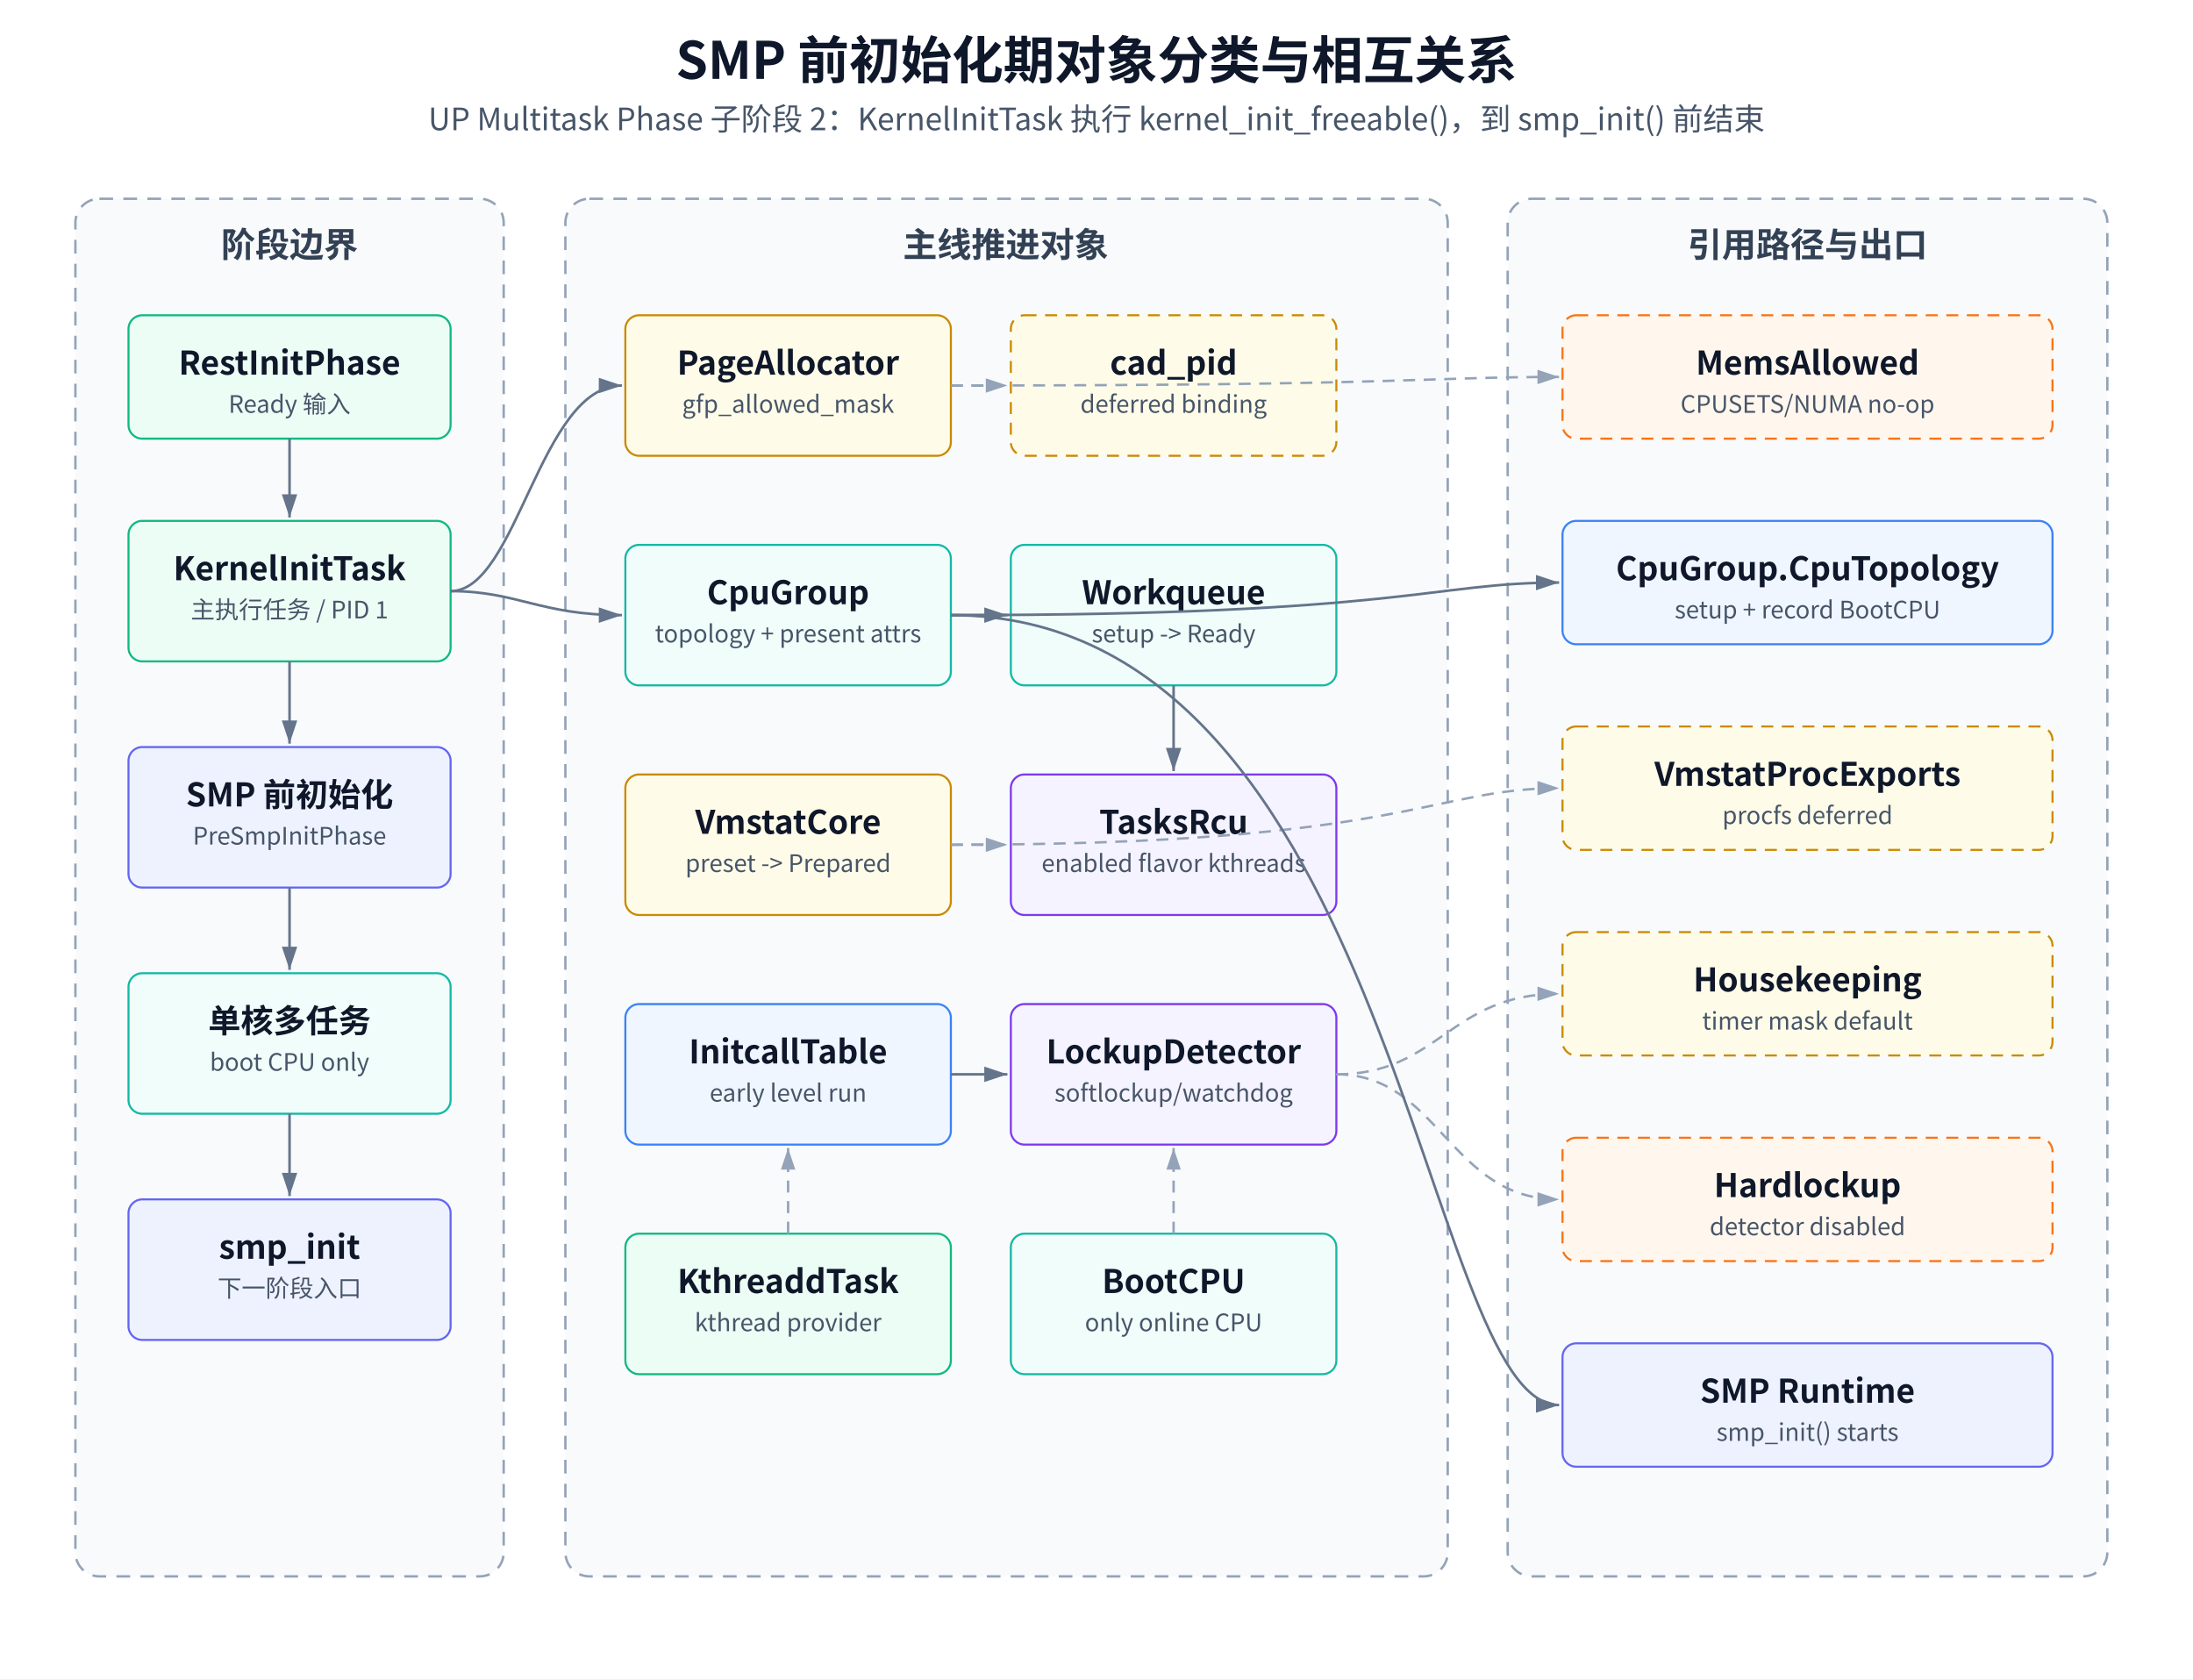
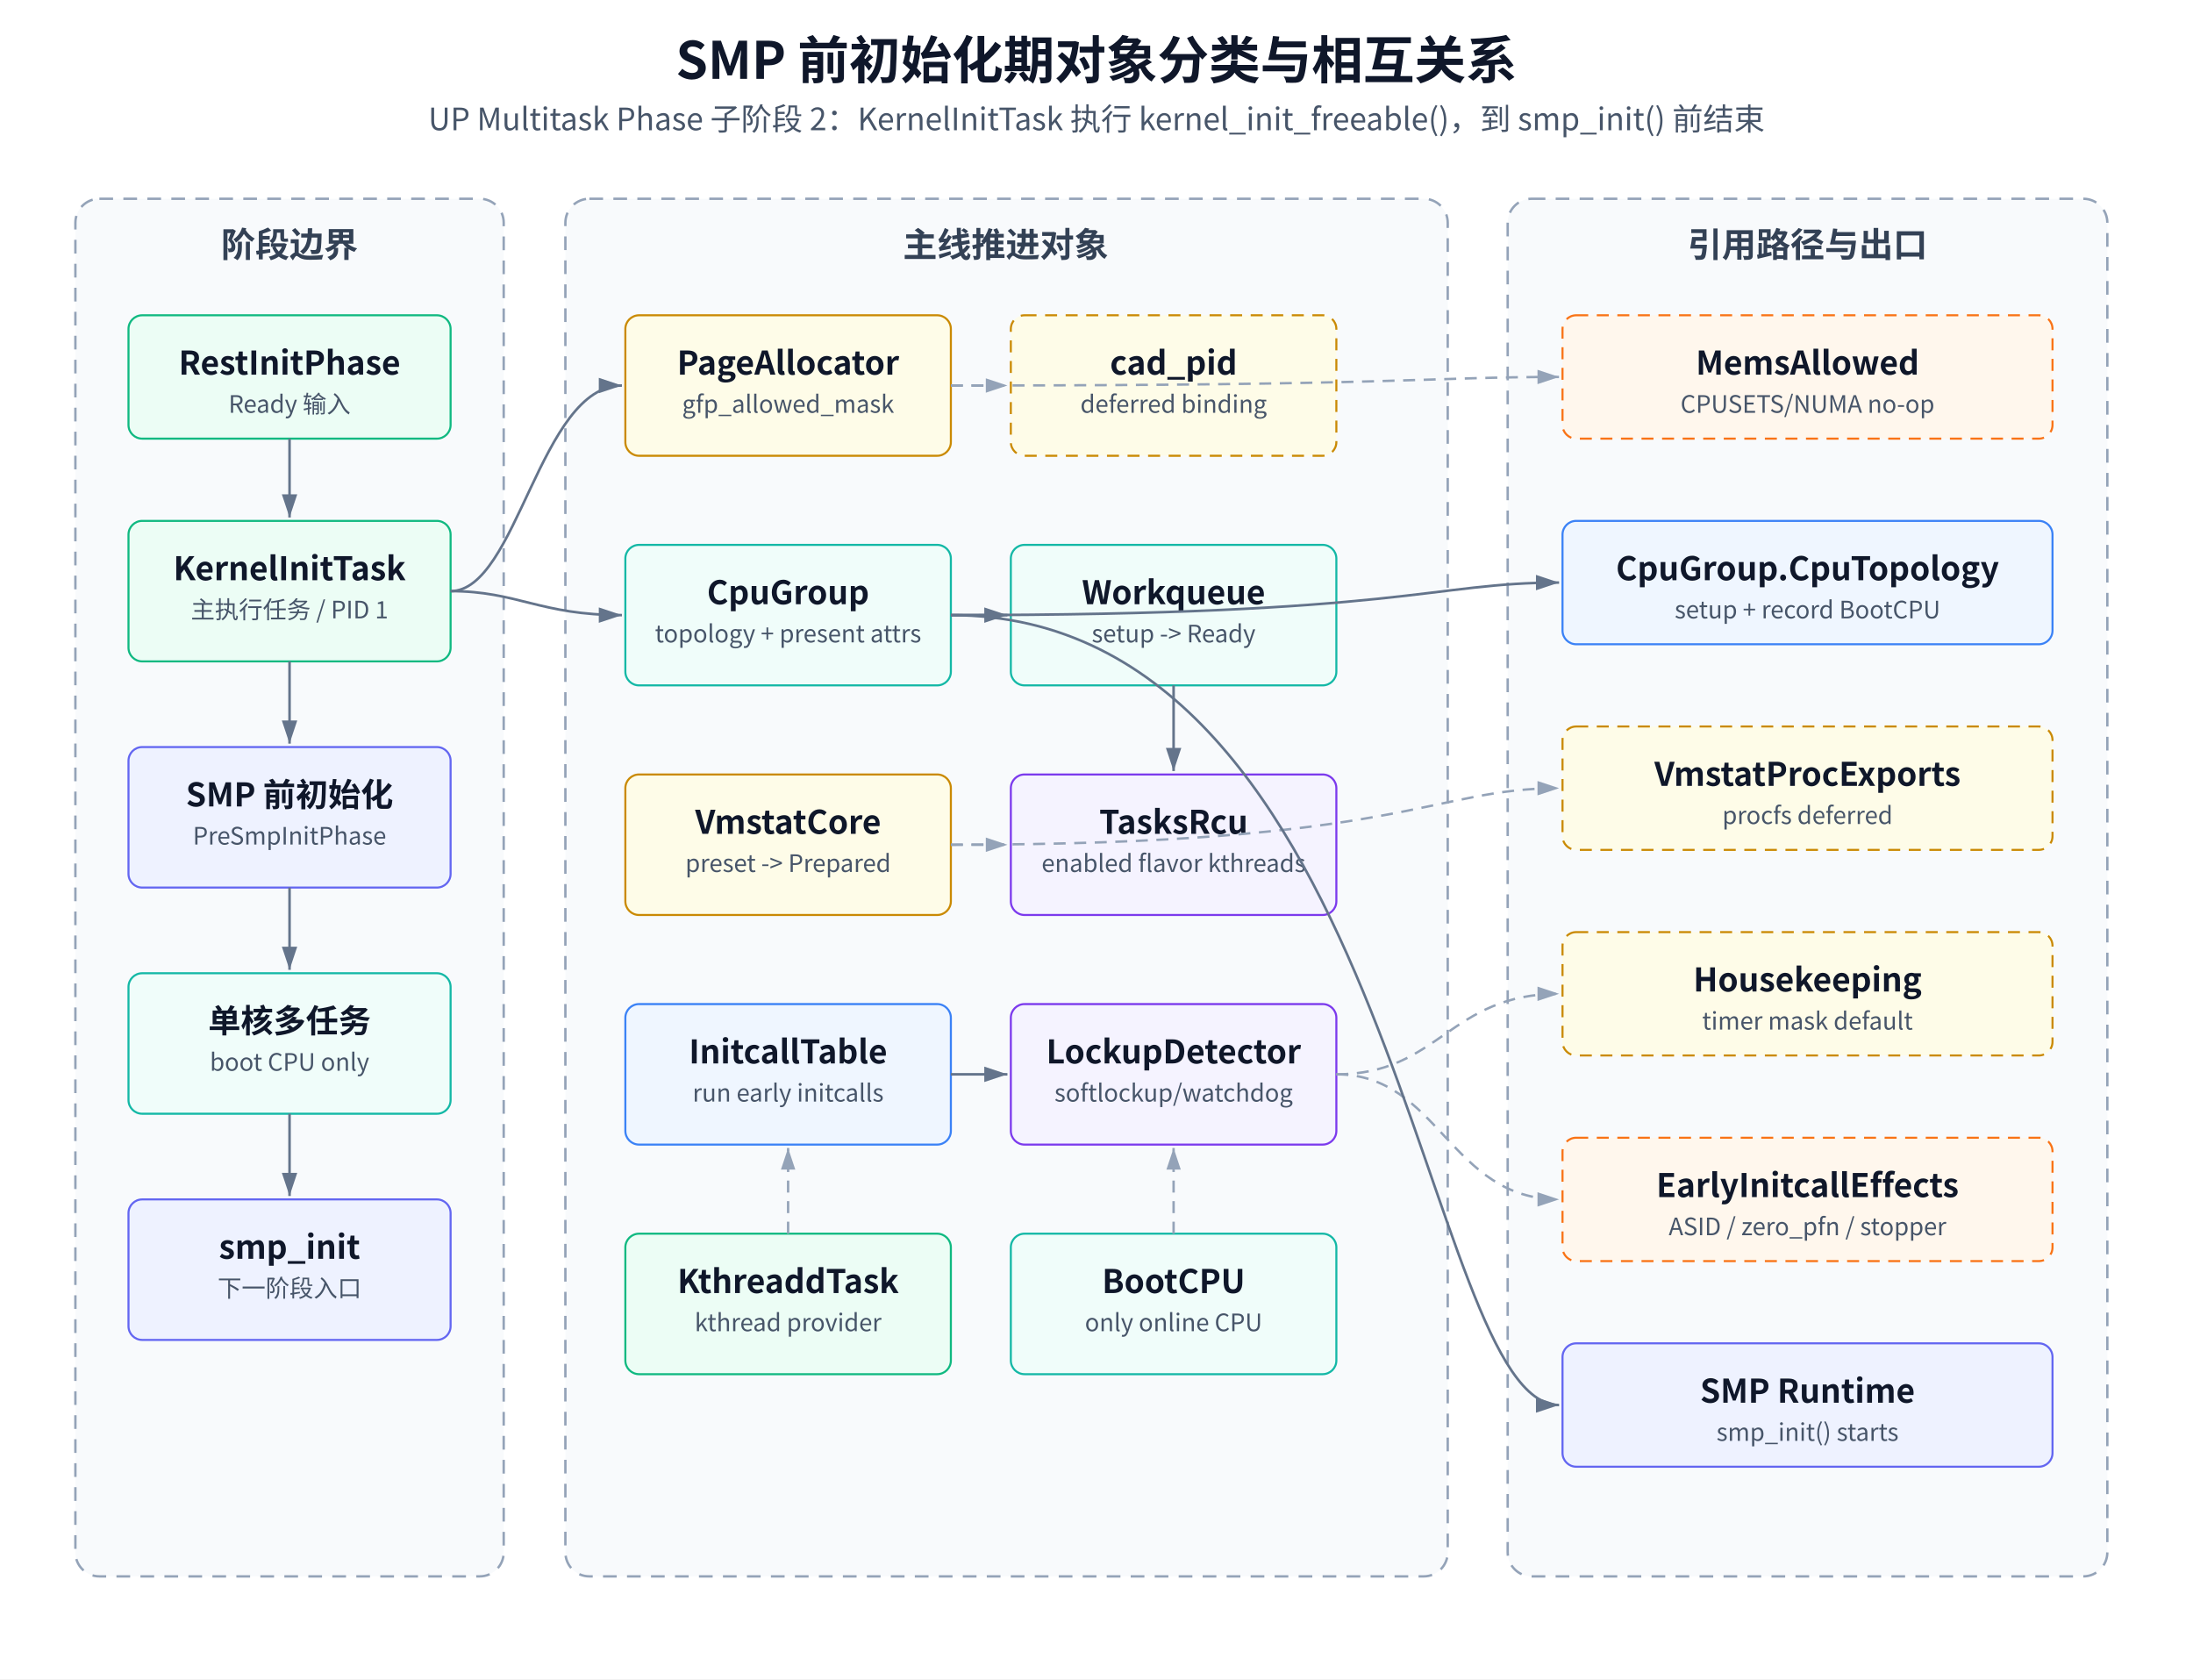
<svg xmlns="http://www.w3.org/2000/svg" width="1280" height="980" viewBox="0 0 1280 980" role="img" aria-labelledby="title desc">
  <defs>
    <style>
      text { font-family: "Microsoft YaHei", "Noto Sans CJK SC", "Source Han Sans SC", Arial, sans-serif; fill: #0f172a; }
      .title { font-size: 30px; font-weight: 600; }
      .subtitle { font-size: 18px; fill: #475569; }
      .group { fill: #f8fafc; stroke: #94a3b8; stroke-width: 1.4; stroke-dasharray: 8 6; }
      .box { fill: #ffffff; stroke: #334155; stroke-width: 1.2; }
      .phase { fill: #eef2ff; stroke: #6366f1; }
      .ready { fill: #ecfdf5; stroke: #10b981; }
      .flow { fill: #ecfdf5; stroke: #10b981; }
      .mm { fill: #fefce8; stroke: #ca8a04; }
      .sched { fill: #f0fdfa; stroke: #14b8a6; }
      .sync { fill: #f5f3ff; stroke: #7c3aed; }
      .support { fill: #eff6ff; stroke: #3b82f6; }
      .deferred { fill: #fefce8; stroke: #ca8a04; stroke-dasharray: 7 5; }
      .trimmed { fill: #fff7ed; stroke: #f97316; stroke-dasharray: 7 5; }
      .label { font-size: 19px; font-weight: 600; dominant-baseline: middle; }
      .small { font-size: 14px; fill: #475569; dominant-baseline: middle; }
      .group-title { font-size: 20px; font-weight: 600; fill: #334155; }
      .edge { stroke: #64748b; stroke-width: 1.5; fill: none; marker-end: url(#arrow); }
      .edge-dash { stroke: #94a3b8; stroke-width: 1.4; fill: none; stroke-dasharray: 7 5; marker-end: url(#arrow2); }
    </style>
    <marker id="arrow" markerWidth="10" markerHeight="10" refX="9" refY="3" orient="auto" markerUnits="strokeWidth">
      <path d="M0,0 L0,6 L9,3 z" fill="#64748b" />
    </marker>
    <marker id="arrow2" markerWidth="10" markerHeight="10" refX="9" refY="3" orient="auto" markerUnits="strokeWidth">
      <path d="M0,0 L0,6 L9,3 z" fill="#94a3b8" />
    </marker>
  </defs>
  <rect x="0" y="0" width="1280" height="980" fill="#ffffff" />
  <text x="640" y="46" text-anchor="middle" class="title">SMP 前初始化期对象分类与相互关系</text>
  <text x="640" y="76" text-anchor="middle" class="subtitle">UP Multitask Phase 子阶段 2：KernelInitTask 执行 kernel_init_freeable()，到 smp_init() 前结束</text>
  <rect x="44" y="116" width="250" height="804" rx="14" class="group" />
  <text x="169" y="150" text-anchor="middle" class="group-title">阶段边界</text>
  <rect x="75" y="184" width="188" height="72" rx="8" class="box ready" />
  <text x="169" y="212" text-anchor="middle" class="label">RestInitPhase</text>
  <text x="169" y="236" text-anchor="middle" class="small">Ready 输入</text>
  <rect x="75" y="304" width="188" height="82" rx="8" class="box flow" />
  <text x="169" y="332" text-anchor="middle" class="label">KernelInitTask</text>
  <text x="169" y="356" text-anchor="middle" class="small">主执行任务 / PID 1</text>
  <rect x="75" y="436" width="188" height="82" rx="8" class="box phase" />
  <text x="169" y="464" text-anchor="middle" class="label">SMP 前初始化</text>
  <text x="169" y="488" text-anchor="middle" class="small">PreSmpInitPhase</text>
  <rect x="75" y="568" width="188" height="82" rx="8" class="box sched" />
  <text x="169" y="596" text-anchor="middle" class="label">单核多任务</text>
  <text x="169" y="620" text-anchor="middle" class="small">boot CPU only</text>
  <rect x="75" y="700" width="188" height="82" rx="8" class="box phase" />
  <text x="169" y="728" text-anchor="middle" class="label">smp_init</text>
  <text x="169" y="752" text-anchor="middle" class="small">下一阶段入口</text>
  <path d="M169 256 L169 302" class="edge" />
  <path d="M169 386 L169 434" class="edge" />
  <path d="M169 518 L169 566" class="edge" />
  <path d="M169 650 L169 698" class="edge" />
  <rect x="330" y="116" width="515" height="804" rx="14" class="group" />
  <text x="587" y="150" text-anchor="middle" class="group-title">主线推进对象</text>
  <rect x="365" y="184" width="190" height="82" rx="8" class="box mm" />
  <text x="460" y="212" text-anchor="middle" class="label">PageAllocator</text>
  <text x="460" y="236" text-anchor="middle" class="small">gfp_allowed_mask</text>
  <rect x="590" y="184" width="190" height="82" rx="8" class="box deferred" />
  <text x="685" y="212" text-anchor="middle" class="label">cad_pid</text>
  <text x="685" y="236" text-anchor="middle" class="small">deferred binding</text>
  <rect x="365" y="318" width="190" height="82" rx="8" class="box sched" />
  <text x="460" y="346" text-anchor="middle" class="label">CpuGroup</text>
  <text x="460" y="370" text-anchor="middle" class="small">topology + present attrs</text>
  <rect x="590" y="318" width="190" height="82" rx="8" class="box sched" />
  <text x="685" y="346" text-anchor="middle" class="label">Workqueue</text>
  <text x="685" y="370" text-anchor="middle" class="small">setup -&gt; Ready</text>
  <rect x="365" y="452" width="190" height="82" rx="8" class="box mm" />
  <text x="460" y="480" text-anchor="middle" class="label">VmstatCore</text>
  <text x="460" y="504" text-anchor="middle" class="small">preset -&gt; Prepared</text>
  <rect x="590" y="452" width="190" height="82" rx="8" class="box sync" />
  <text x="685" y="480" text-anchor="middle" class="label">TasksRcu</text>
  <text x="685" y="504" text-anchor="middle" class="small">enabled flavor kthreads</text>
  <rect x="365" y="586" width="190" height="82" rx="8" class="box support" />
  <text x="460" y="614" text-anchor="middle" class="label">InitcallTable</text>
-   <text x="460" y="638" text-anchor="middle" class="small">early level run</text>
+   <text x="460" y="638" text-anchor="middle" class="small">run early initcalls</text>
  <rect x="590" y="586" width="190" height="82" rx="8" class="box sync" />
  <text x="685" y="614" text-anchor="middle" class="label">LockupDetector</text>
  <text x="685" y="638" text-anchor="middle" class="small">softlockup/watchdog</text>
  <rect x="365" y="720" width="190" height="82" rx="8" class="box flow" />
  <text x="460" y="748" text-anchor="middle" class="label">KthreaddTask</text>
  <text x="460" y="772" text-anchor="middle" class="small">kthread provider</text>
  <rect x="590" y="720" width="190" height="82" rx="8" class="box sched" />
  <text x="685" y="748" text-anchor="middle" class="label">BootCPU</text>
  <text x="685" y="772" text-anchor="middle" class="small">only online CPU</text>
  <path d="M263 345 C302 345, 315 225, 363 225" class="edge" />
  <path d="M555 225 L588 225" class="edge-dash" />
  <path d="M263 345 C302 345, 315 359, 363 359" class="edge" />
  <path d="M555 359 L588 359" class="edge" />
  <path d="M685 400 L685 450" class="edge" />
  <path d="M555 493 L588 493" class="edge-dash" />
  <path d="M555 627 L588 627" class="edge" />
  <path d="M460 720 L460 670" class="edge-dash" />
  <path d="M685 720 L685 670" class="edge-dash" />
  <rect x="880" y="116" width="350" height="804" rx="14" class="group" />
  <text x="1055" y="150" text-anchor="middle" class="group-title">引用路径与出口</text>
  <rect x="912" y="184" width="286" height="72" rx="8" class="box trimmed" />
  <text x="1055" y="212" text-anchor="middle" class="label">MemsAllowed</text>
  <text x="1055" y="236" text-anchor="middle" class="small">CPUSETS/NUMA no-op</text>
  <rect x="912" y="304" width="286" height="72" rx="8" class="box support" />
  <text x="1055" y="332" text-anchor="middle" class="label">CpuGroup.CpuTopology</text>
  <text x="1055" y="356" text-anchor="middle" class="small">setup + record BootCPU</text>
  <rect x="912" y="424" width="286" height="72" rx="8" class="box deferred" />
  <text x="1055" y="452" text-anchor="middle" class="label">VmstatProcExports</text>
  <text x="1055" y="476" text-anchor="middle" class="small">procfs deferred</text>
  <rect x="912" y="544" width="286" height="72" rx="8" class="box deferred" />
  <text x="1055" y="572" text-anchor="middle" class="label">Housekeeping</text>
  <text x="1055" y="596" text-anchor="middle" class="small">timer mask default</text>
  <rect x="912" y="664" width="286" height="72" rx="8" class="box trimmed" />
-   <text x="1055" y="692" text-anchor="middle" class="label">Hardlockup</text>
-   <text x="1055" y="716" text-anchor="middle" class="small">detector disabled</text>
+   <text x="1055" y="692" text-anchor="middle" class="label">EarlyInitcallEffects</text>
+   <text x="1055" y="716" text-anchor="middle" class="small">ASID / zero_pfn / stopper</text>
  <rect x="912" y="784" width="286" height="72" rx="8" class="box phase" />
  <text x="1055" y="812" text-anchor="middle" class="label">SMP Runtime</text>
  <text x="1055" y="836" text-anchor="middle" class="small">smp_init() starts</text>
  <path d="M555 225 C820 225, 832 220, 910 220" class="edge-dash" />
  <path d="M555 359 C820 359, 835 340, 910 340" class="edge" />
  <path d="M555 493 C820 493, 835 460, 910 460" class="edge-dash" />
  <path d="M780 627 C840 627, 846 580, 910 580" class="edge-dash" />
  <path d="M780 627 C840 627, 846 700, 910 700" class="edge-dash" />
  <path d="M555 359 C815 359, 830 820, 910 820" class="edge" />
</svg>
